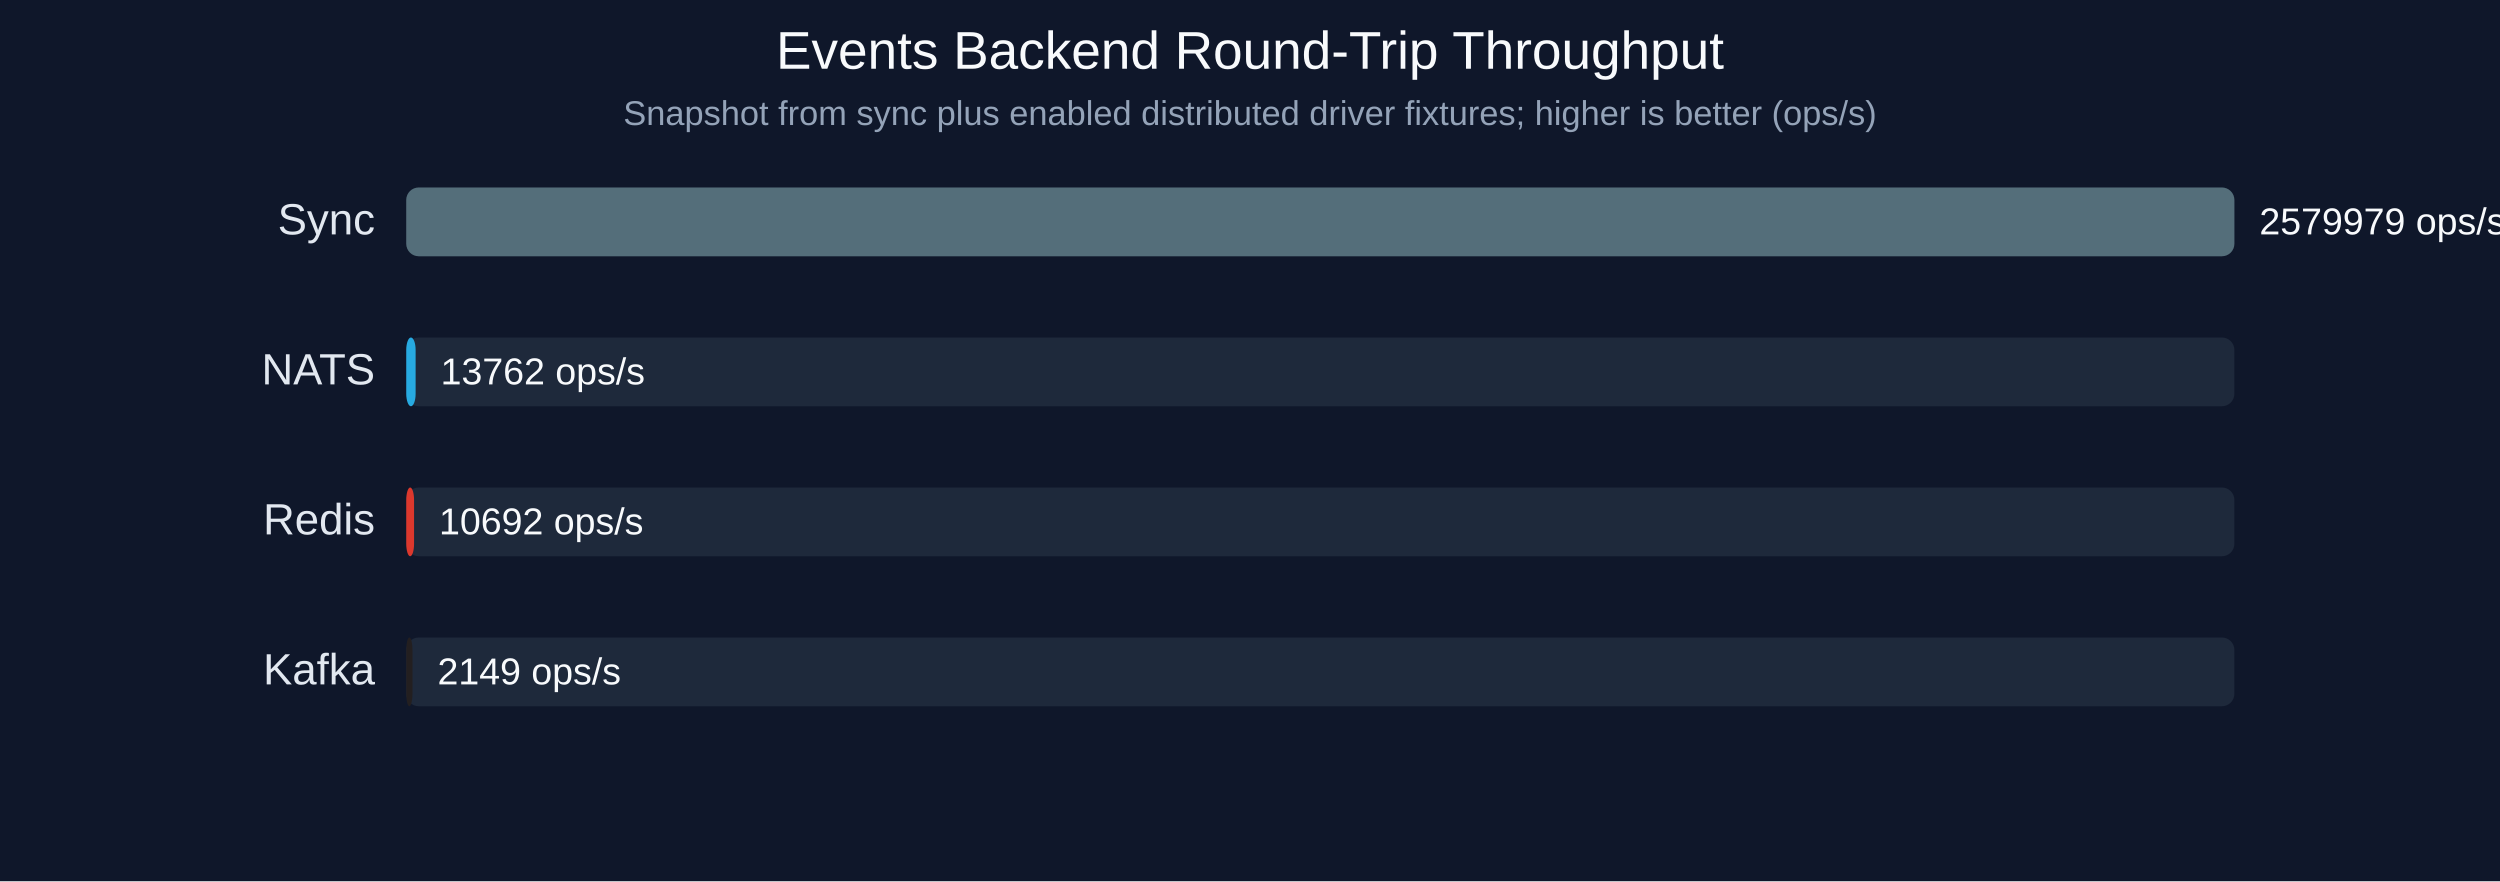
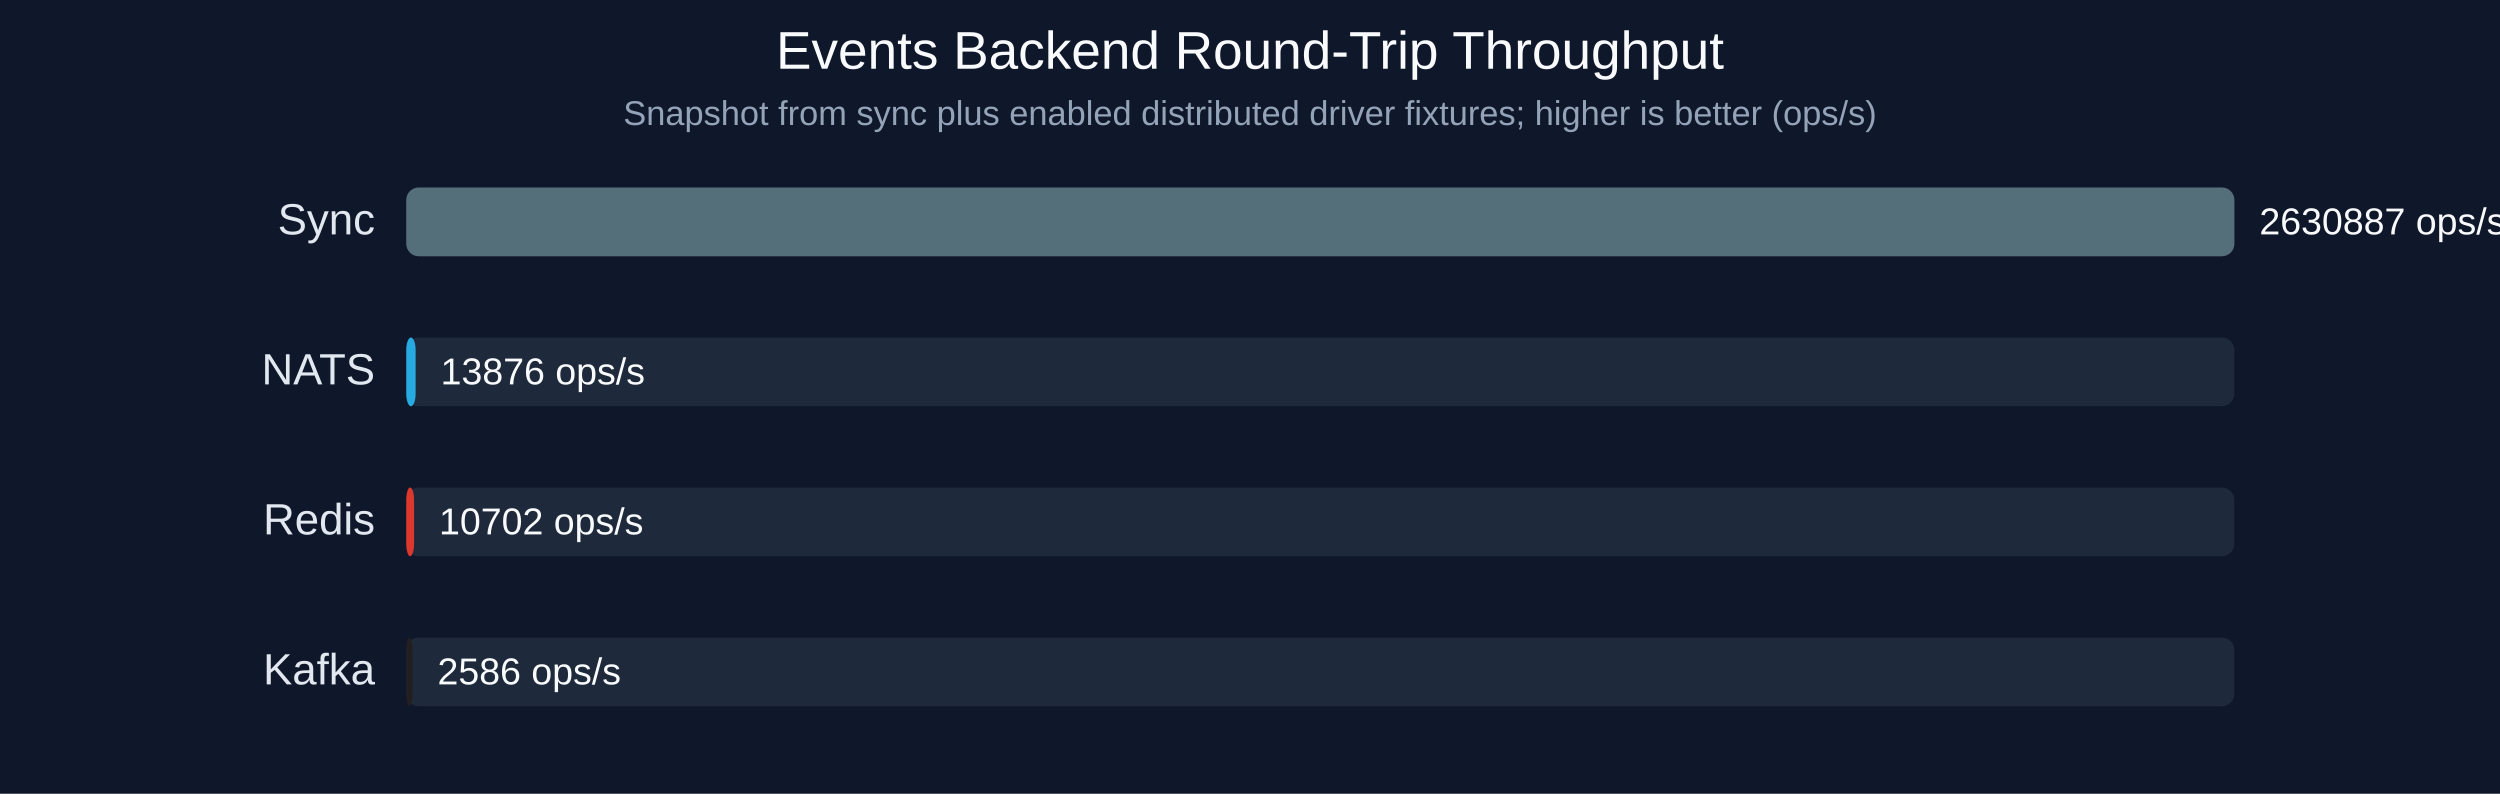
- <svg xmlns="http://www.w3.org/2000/svg" width="1600" height="564" viewBox="0 0 1600 564">
+ <svg xmlns="http://www.w3.org/2000/svg" width="1600" height="508" viewBox="0 0 1600 508">
  <rect width="100%" height="100%" fill="#0f172a" />
  <text x="800" y="44" text-anchor="middle" fill="#f8fafc" font-size="34" font-family="Arial, sans-serif">Events Backend Round-Trip Throughput</text>
  <text x="800" y="80" text-anchor="middle" fill="#94a3b8" font-size="22" font-family="Arial, sans-serif">Snapshot from sync plus enabled distributed driver fixtures; higher is better (ops/s)</text>
  <text x="240" y="150" text-anchor="end" fill="#e2e8f0" font-size="28" font-family="Arial, sans-serif">Sync</text>
  <rect x="260" y="120" width="1170" height="44" rx="8" fill="#1e293b" />
  <rect x="260" y="120" width="1170" height="44" rx="8" fill="#546E7A" />
-   <text x="1446" y="150" fill="#f8fafc" font-size="24" font-family="Arial, sans-serif">2579979 ops/s</text>
+   <text x="1446" y="150" fill="#f8fafc" font-size="24" font-family="Arial, sans-serif">2630887 ops/s</text>
  <text x="240" y="246" text-anchor="end" fill="#e2e8f0" font-size="28" font-family="Arial, sans-serif">NATS</text>
  <rect x="260" y="216" width="1170" height="44" rx="8" fill="#1e293b" />
  <rect x="260" y="216" width="6" height="44" rx="8" fill="#27AAE1" />
-   <text x="282" y="246" fill="#f8fafc" font-size="24" font-family="Arial, sans-serif">13762 ops/s</text>
+   <text x="282" y="246" fill="#f8fafc" font-size="24" font-family="Arial, sans-serif">13876 ops/s</text>
  <text x="240" y="342" text-anchor="end" fill="#e2e8f0" font-size="28" font-family="Arial, sans-serif">Redis</text>
  <rect x="260" y="312" width="1170" height="44" rx="8" fill="#1e293b" />
  <rect x="260" y="312" width="5" height="44" rx="8" fill="#DC382D" />
-   <text x="281" y="342" fill="#f8fafc" font-size="24" font-family="Arial, sans-serif">10692 ops/s</text>
+   <text x="281" y="342" fill="#f8fafc" font-size="24" font-family="Arial, sans-serif">10702 ops/s</text>
  <text x="240" y="438" text-anchor="end" fill="#e2e8f0" font-size="28" font-family="Arial, sans-serif">Kafka</text>
  <rect x="260" y="408" width="1170" height="44" rx="8" fill="#1e293b" />
  <rect x="260" y="408" width="4" height="44" rx="8" fill="#231F20" />
-   <text x="280" y="438" fill="#f8fafc" font-size="24" font-family="Arial, sans-serif">2149 ops/s</text>
+   <text x="280" y="438" fill="#f8fafc" font-size="24" font-family="Arial, sans-serif">2586 ops/s</text>
</svg>
